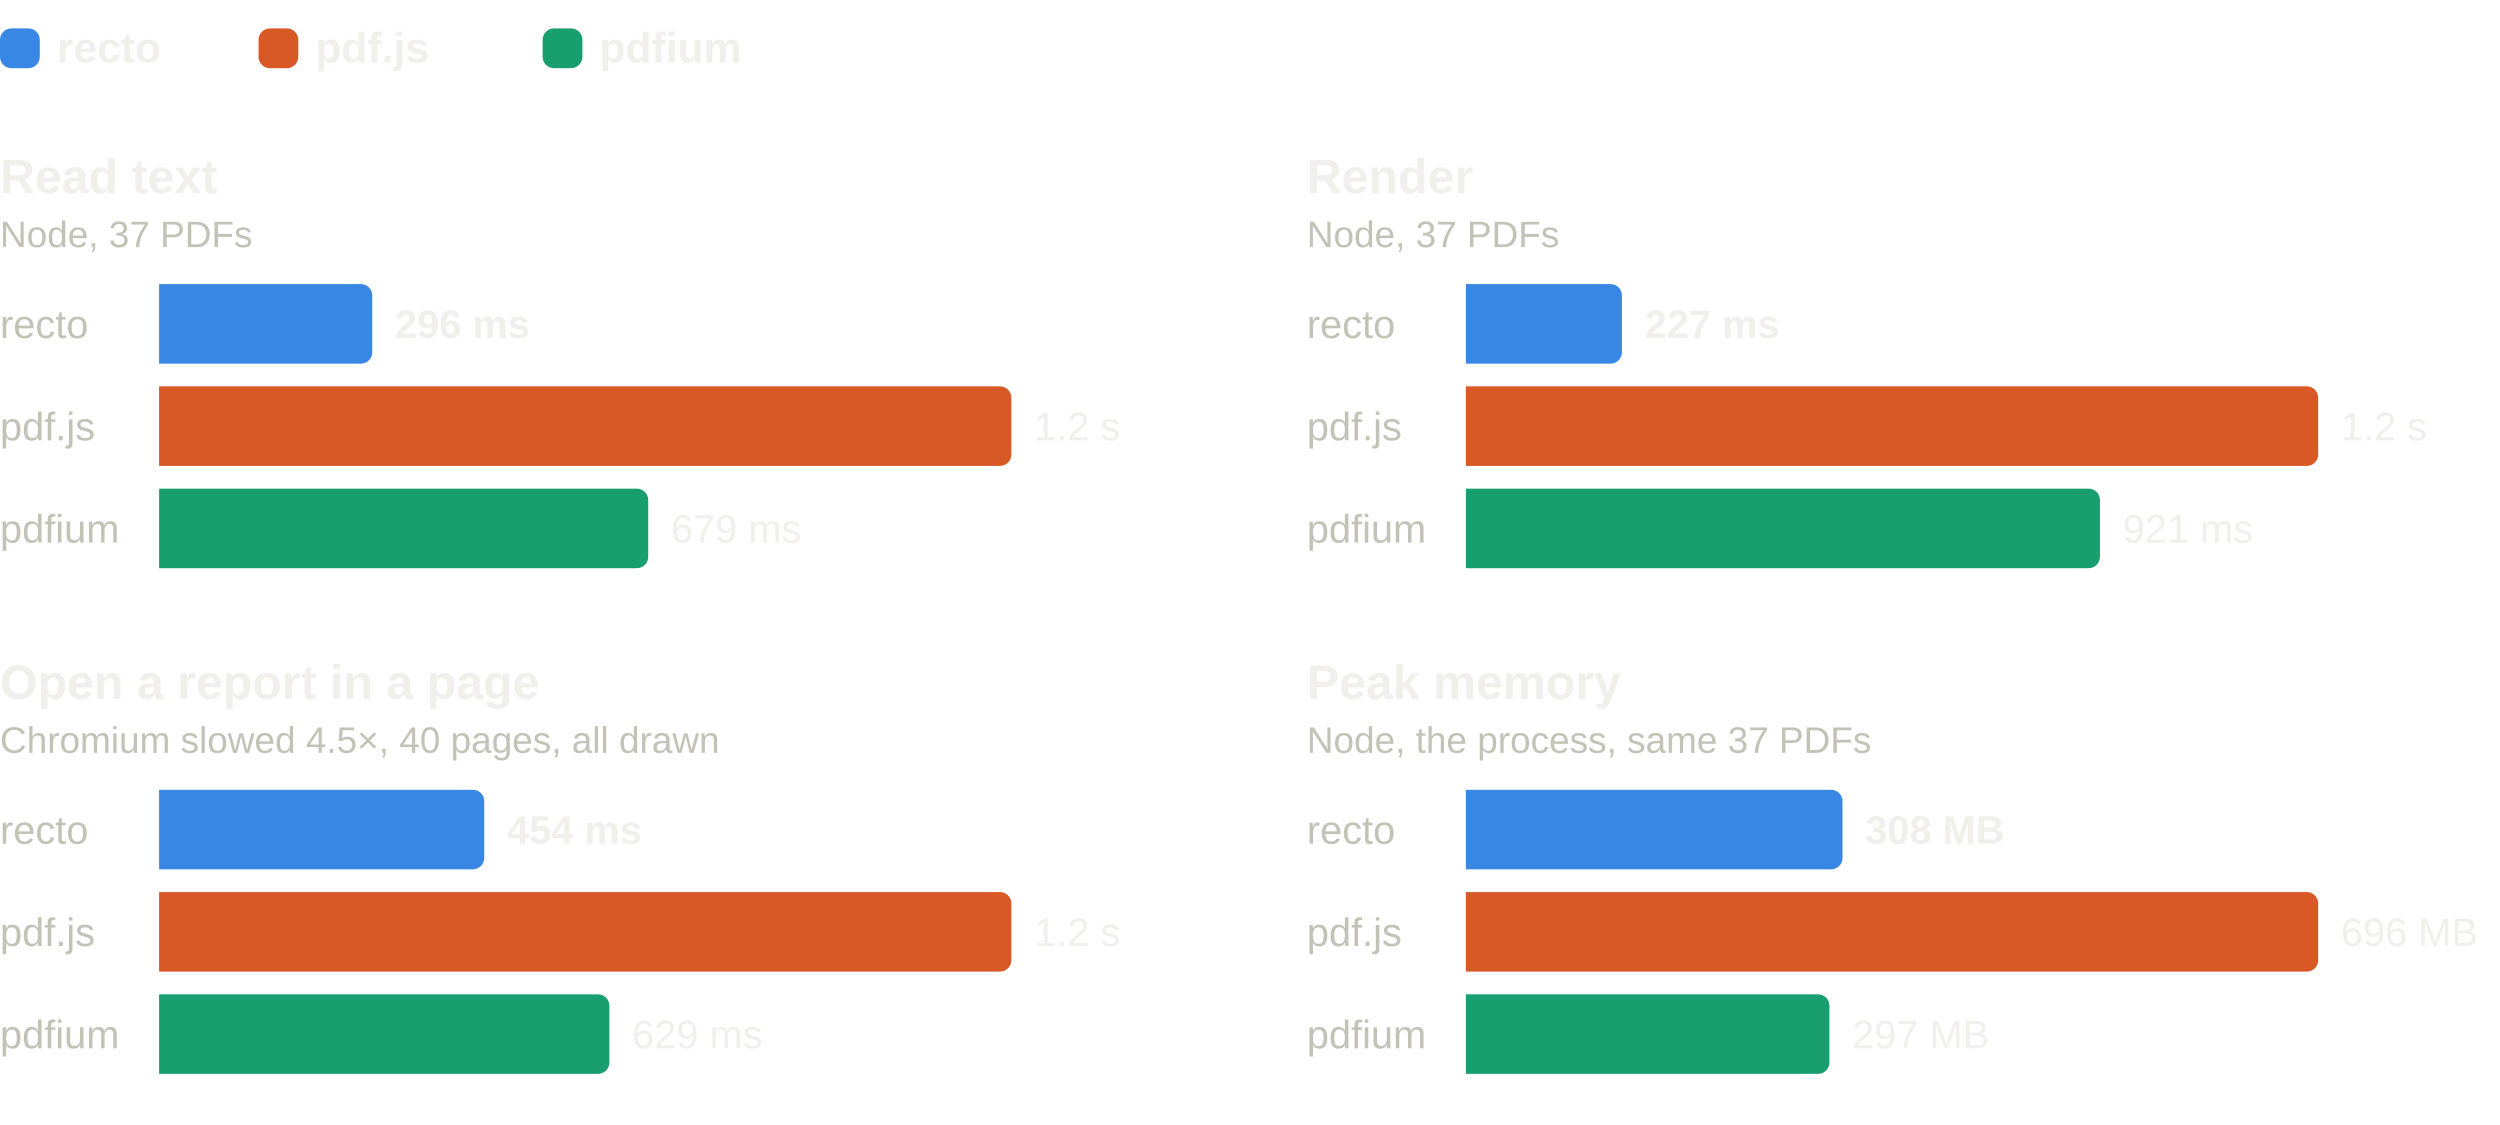
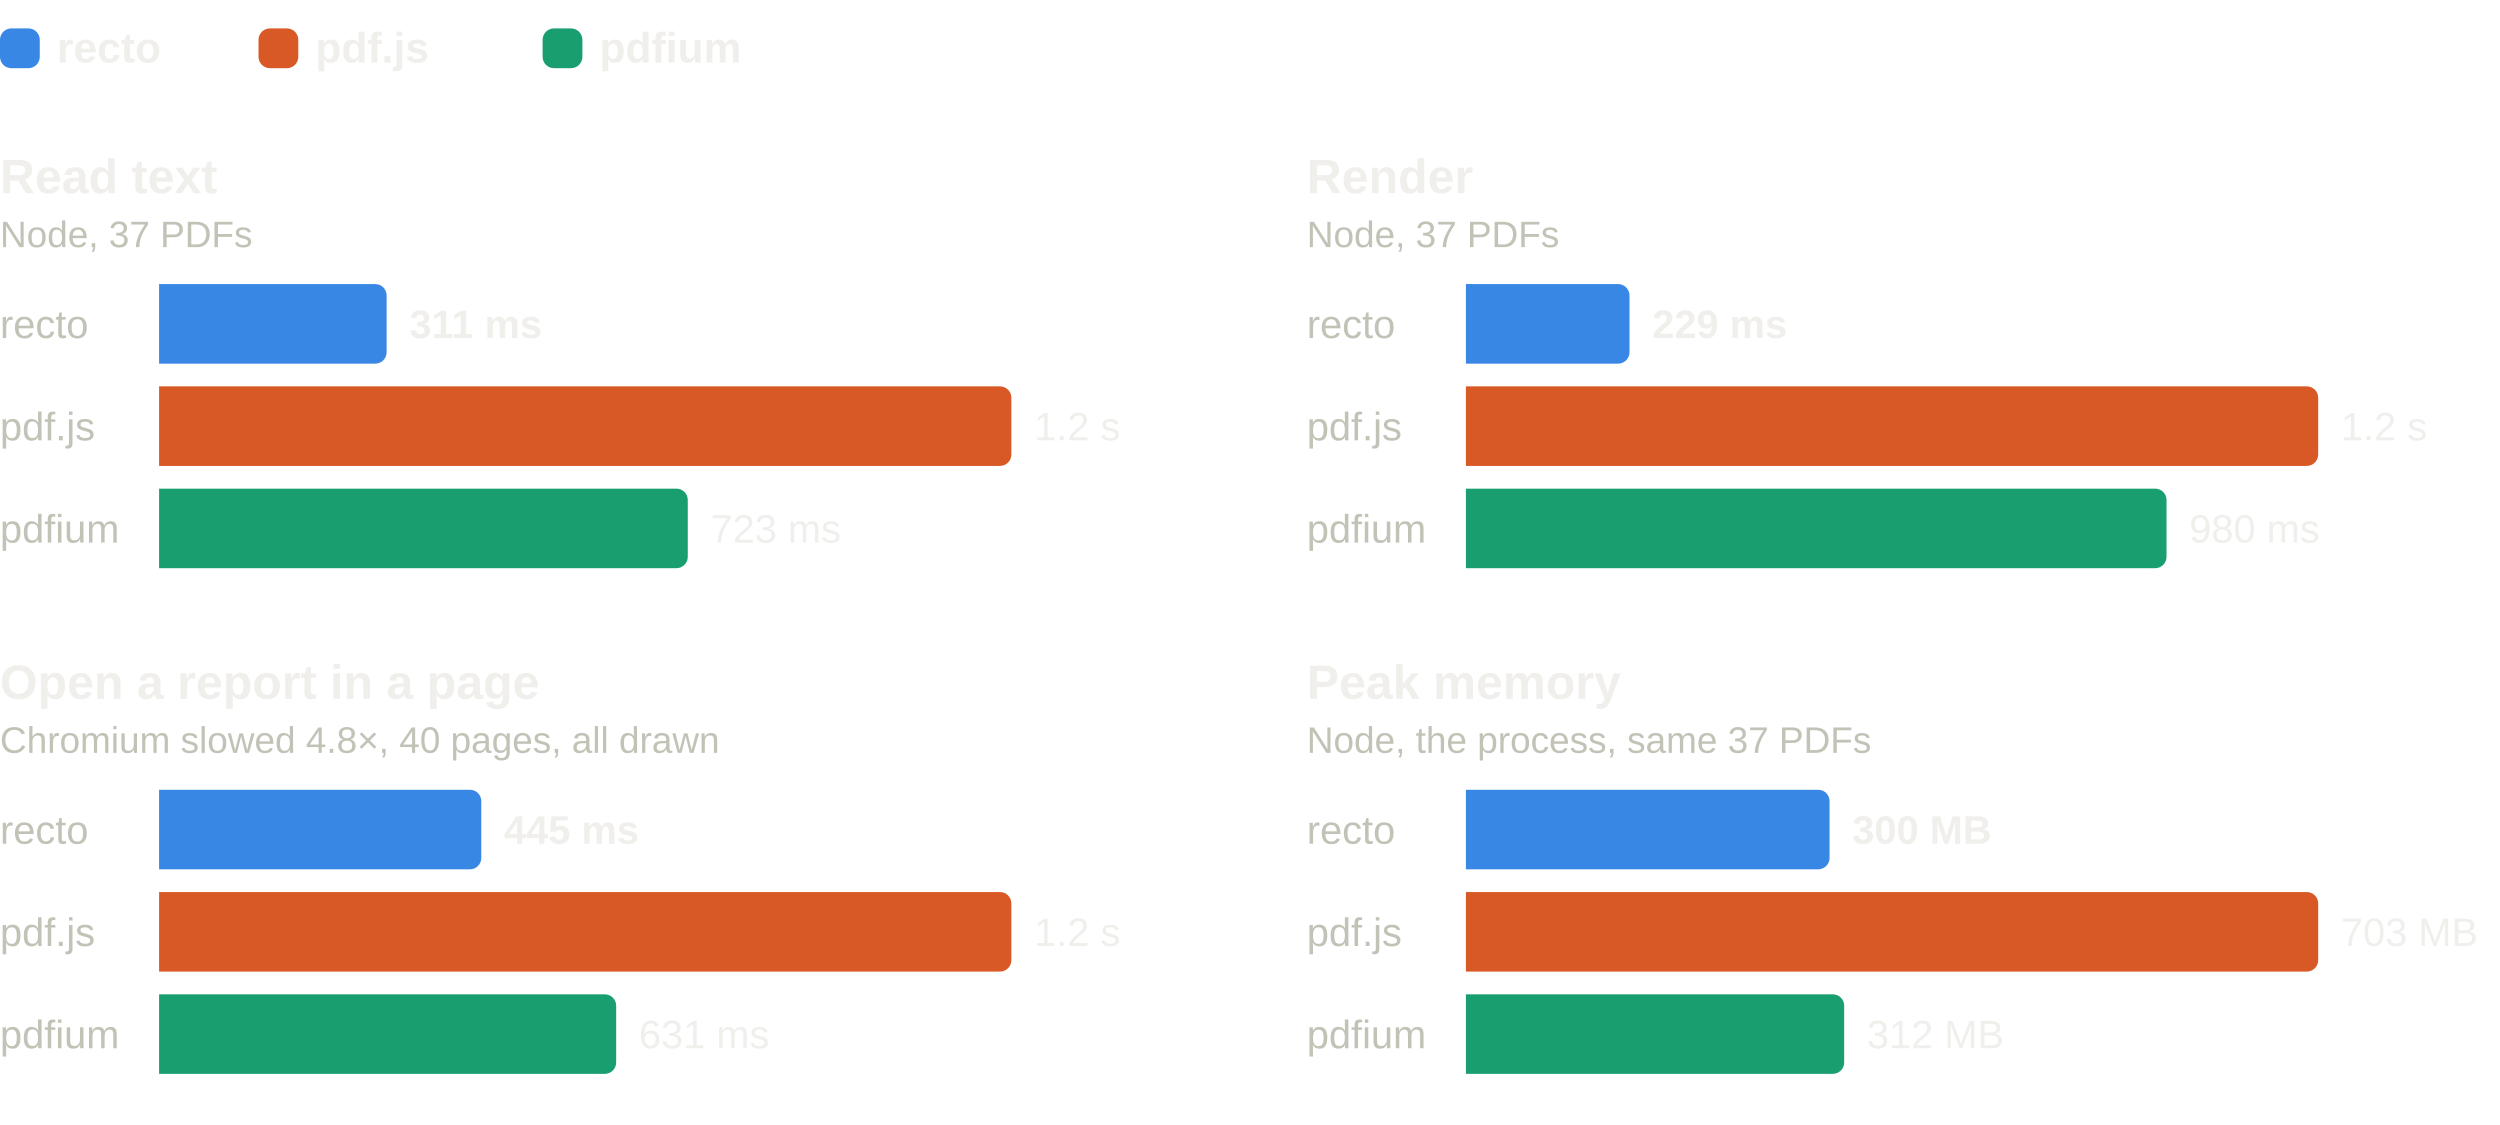
- <svg xmlns="http://www.w3.org/2000/svg" viewBox="0 0 880 396" width="880" height="396" role="img" aria-label="Benchmark medians: Read text: recto 296 ms, pdf.js 1.2 s, pdfium 679 ms; Render: recto 227 ms, pdf.js 1.2 s, pdfium 921 ms; Open a report in a page: recto 454 ms, pdf.js 1.2 s, pdfium 629 ms; Peak memory: recto 308 MB, pdf.js 696 MB, pdfium 297 MB">
+ <svg xmlns="http://www.w3.org/2000/svg" viewBox="0 0 880 396" width="880" height="396" role="img" aria-label="Benchmark medians: Read text: recto 311 ms, pdf.js 1.2 s, pdfium 723 ms; Render: recto 229 ms, pdf.js 1.2 s, pdfium 980 ms; Open a report in a page: recto 445 ms, pdf.js 1.2 s, pdfium 631 ms; Peak memory: recto 300 MB, pdf.js 703 MB, pdfium 312 MB">
  <style>text{font-family:-apple-system, BlinkMacSystemFont, "Segoe UI", "Helvetica Neue", Arial, sans-serif}.t{fill:#f0efec}.s{fill:#c3c2b7}</style>
  <rect x="0" y="10" width="14" height="14" rx="4" fill="#3987e5" />
  <text x="20" y="22" class="t" font-size="15" font-weight="600">recto</text>
  <rect x="91" y="10" width="14" height="14" rx="4" fill="#d95926" />
  <text x="111" y="22" class="t" font-size="15" font-weight="600">pdf.js</text>
  <rect x="191" y="10" width="14" height="14" rx="4" fill="#199e70" />
  <text x="211" y="22" class="t" font-size="15" font-weight="600">pdfium</text>
  <text x="0" y="68" class="t" font-size="17" font-weight="650">Read text</text>
  <text x="0" y="87" class="s" font-size="13">Node, 37 PDFs</text>
  <text x="0" y="119" class="s" font-size="14">recto</text>
-   <path d="M56 100 h71.038 a4 4 0 0 1 4 4 v20 a4 4 0 0 1 -4 4 h-71.038 z" fill="#3987e5" />
-   <text x="139.038" y="119" class="t" font-size="14" font-weight="650">296 ms</text>
+   <path d="M56 100 h76.094 a4 4 0 0 1 4 4 v20 a4 4 0 0 1 -4 4 h-76.094 z" fill="#3987e5" />
+   <text x="144.094" y="119" class="t" font-size="14" font-weight="650">311 ms</text>
  <text x="0" y="155" class="s" font-size="14">pdf.js</text>
  <path d="M56 136 h296 a4 4 0 0 1 4 4 v20 a4 4 0 0 1 -4 4 h-296 z" fill="#d95926" />
  <text x="364" y="155" class="t" font-size="14" font-weight="400">1.2 s</text>
  <text x="0" y="191" class="s" font-size="14">pdfium</text>
-   <path d="M56 172 h168.174 a4 4 0 0 1 4 4 v20 a4 4 0 0 1 -4 4 h-168.174 z" fill="#199e70" />
-   <text x="236.174" y="191" class="t" font-size="14" font-weight="400">679 ms</text>
+   <path d="M56 172 h182.098 a4 4 0 0 1 4 4 v20 a4 4 0 0 1 -4 4 h-182.098 z" fill="#199e70" />
+   <text x="250.098" y="191" class="t" font-size="14" font-weight="400">723 ms</text>
  <text x="460" y="68" class="t" font-size="17" font-weight="650">Render</text>
  <text x="460" y="87" class="s" font-size="13">Node, 37 PDFs</text>
  <text x="460" y="119" class="s" font-size="14">recto</text>
-   <path d="M516 100 h50.918 a4 4 0 0 1 4 4 v20 a4 4 0 0 1 -4 4 h-50.918 z" fill="#3987e5" />
-   <text x="578.918" y="119" class="t" font-size="14" font-weight="650">227 ms</text>
+   <path d="M516 100 h53.584 a4 4 0 0 1 4 4 v20 a4 4 0 0 1 -4 4 h-53.584 z" fill="#3987e5" />
+   <text x="581.584" y="119" class="t" font-size="14" font-weight="650">229 ms</text>
  <text x="460" y="155" class="s" font-size="14">pdf.js</text>
  <path d="M516 136 h296 a4 4 0 0 1 4 4 v20 a4 4 0 0 1 -4 4 h-296 z" fill="#d95926" />
  <text x="824" y="155" class="t" font-size="14" font-weight="400">1.2 s</text>
  <text x="460" y="191" class="s" font-size="14">pdfium</text>
-   <path d="M516 172 h219.183 a4 4 0 0 1 4 4 v20 a4 4 0 0 1 -4 4 h-219.183 z" fill="#199e70" />
-   <text x="747.183" y="191" class="t" font-size="14" font-weight="400">921 ms</text>
+   <path d="M516 172 h242.619 a4 4 0 0 1 4 4 v20 a4 4 0 0 1 -4 4 h-242.619 z" fill="#199e70" />
+   <text x="770.619" y="191" class="t" font-size="14" font-weight="400">980 ms</text>
  <text x="0" y="246" class="t" font-size="17" font-weight="650">Open a report in a page</text>
-   <text x="0" y="265" class="s" font-size="13">Chromium slowed 4.5×, 40 pages, all drawn</text>
+   <text x="0" y="265" class="s" font-size="13">Chromium slowed 4.8×, 40 pages, all drawn</text>
  <text x="0" y="297" class="s" font-size="14">recto</text>
-   <path d="M56 278 h110.45 a4 4 0 0 1 4 4 v20 a4 4 0 0 1 -4 4 h-110.45 z" fill="#3987e5" />
-   <text x="178.45" y="297" class="t" font-size="14" font-weight="650">454 ms</text>
+   <path d="M56 278 h109.414 a4 4 0 0 1 4 4 v20 a4 4 0 0 1 -4 4 h-109.414 z" fill="#3987e5" />
+   <text x="177.414" y="297" class="t" font-size="14" font-weight="650">445 ms</text>
  <text x="0" y="333" class="s" font-size="14">pdf.js</text>
  <path d="M56 314 h296 a4 4 0 0 1 4 4 v20 a4 4 0 0 1 -4 4 h-296 z" fill="#d95926" />
  <text x="364" y="333" class="t" font-size="14" font-weight="400">1.2 s</text>
  <text x="0" y="369" class="s" font-size="14">pdfium</text>
-   <path d="M56 350 h154.506 a4 4 0 0 1 4 4 v20 a4 4 0 0 1 -4 4 h-154.506 z" fill="#199e70" />
-   <text x="222.506" y="369" class="t" font-size="14" font-weight="400">629 ms</text>
+   <path d="M56 350 h156.895 a4 4 0 0 1 4 4 v20 a4 4 0 0 1 -4 4 h-156.895 z" fill="#199e70" />
+   <text x="224.895" y="369" class="t" font-size="14" font-weight="400">631 ms</text>
  <text x="460" y="246" class="t" font-size="17" font-weight="650">Peak memory</text>
  <text x="460" y="265" class="s" font-size="13">Node, the process, same 37 PDFs</text>
  <text x="460" y="297" class="s" font-size="14">recto</text>
-   <path d="M516 278 h128.567 a4 4 0 0 1 4 4 v20 a4 4 0 0 1 -4 4 h-128.567 z" fill="#3987e5" />
-   <text x="656.567" y="297" class="t" font-size="14" font-weight="650">308 MB</text>
+   <path d="M516 278 h124.003 a4 4 0 0 1 4 4 v20 a4 4 0 0 1 -4 4 h-124.003 z" fill="#3987e5" />
+   <text x="652.003" y="297" class="t" font-size="14" font-weight="650">300 MB</text>
  <text x="460" y="333" class="s" font-size="14">pdf.js</text>
  <path d="M516 314 h296 a4 4 0 0 1 4 4 v20 a4 4 0 0 1 -4 4 h-296 z" fill="#d95926" />
-   <text x="824" y="333" class="t" font-size="14" font-weight="400">696 MB</text>
+   <text x="824" y="333" class="t" font-size="14" font-weight="400">703 MB</text>
  <text x="460" y="369" class="s" font-size="14">pdfium</text>
-   <path d="M516 350 h123.964 a4 4 0 0 1 4 4 v20 a4 4 0 0 1 -4 4 h-123.964 z" fill="#199e70" />
-   <text x="651.964" y="369" class="t" font-size="14" font-weight="400">297 MB</text>
+   <path d="M516 350 h129.147 a4 4 0 0 1 4 4 v20 a4 4 0 0 1 -4 4 h-129.147 z" fill="#199e70" />
+   <text x="657.147" y="369" class="t" font-size="14" font-weight="400">312 MB</text>
</svg>
